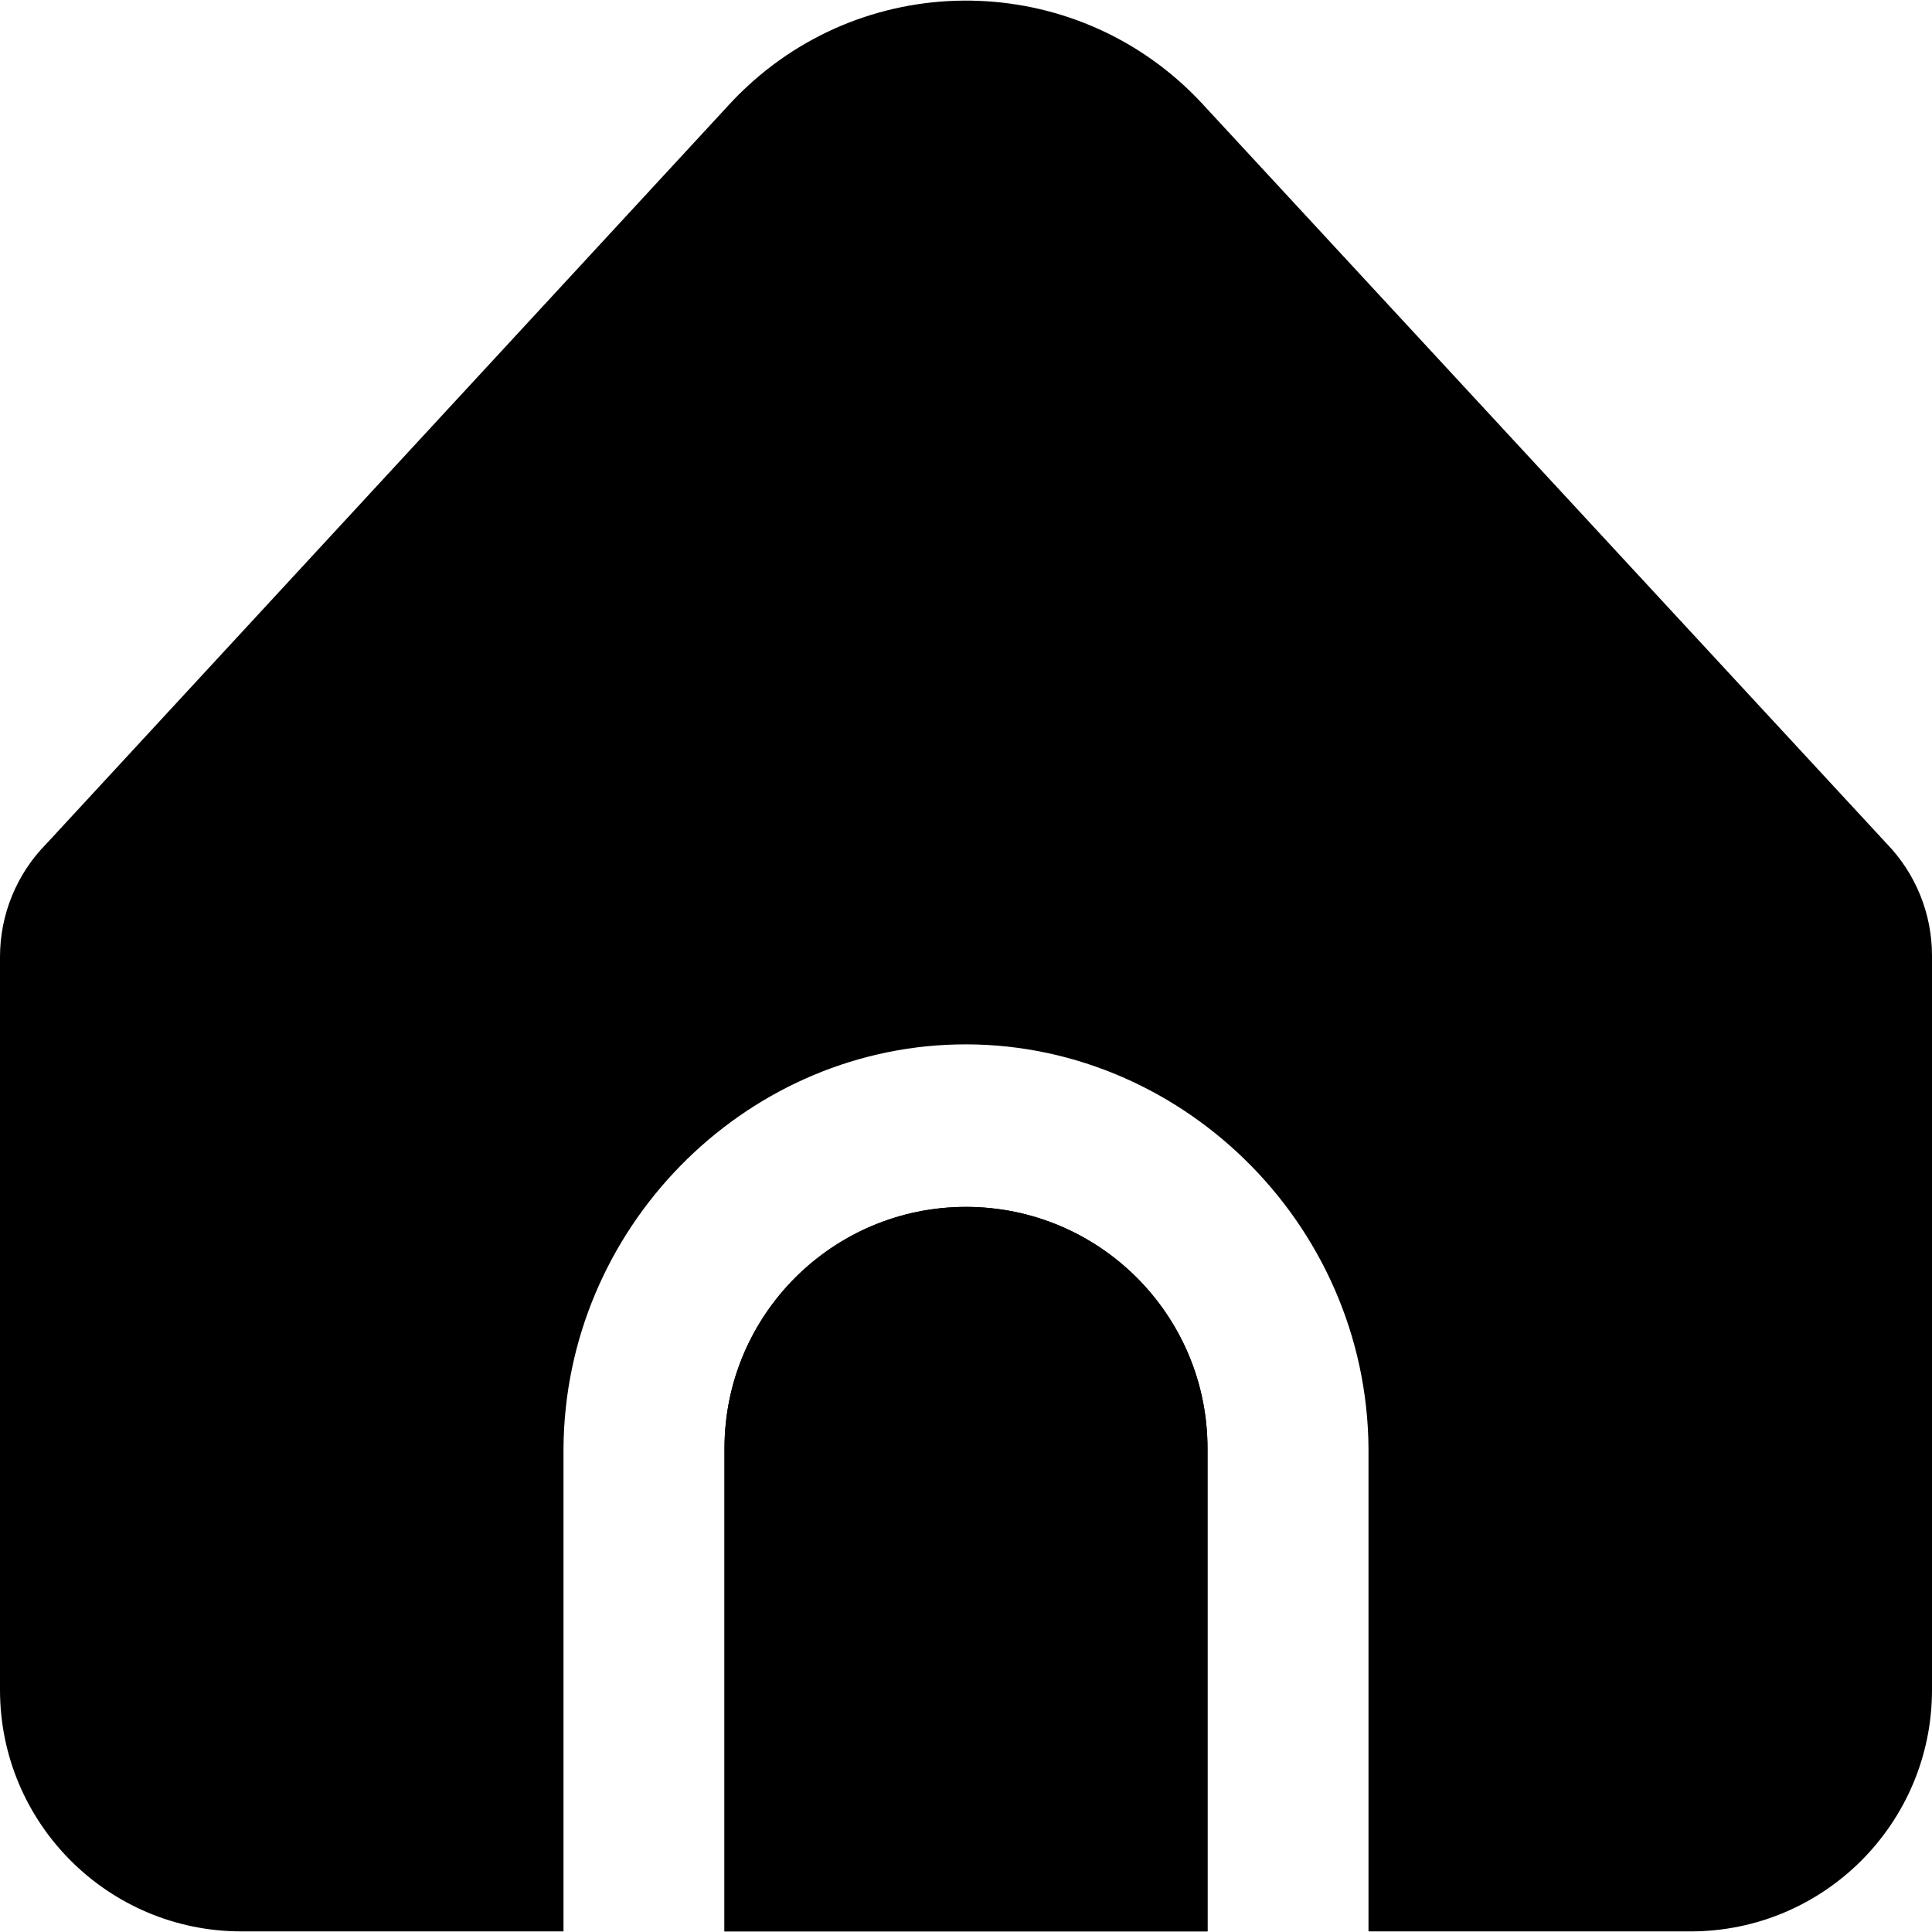
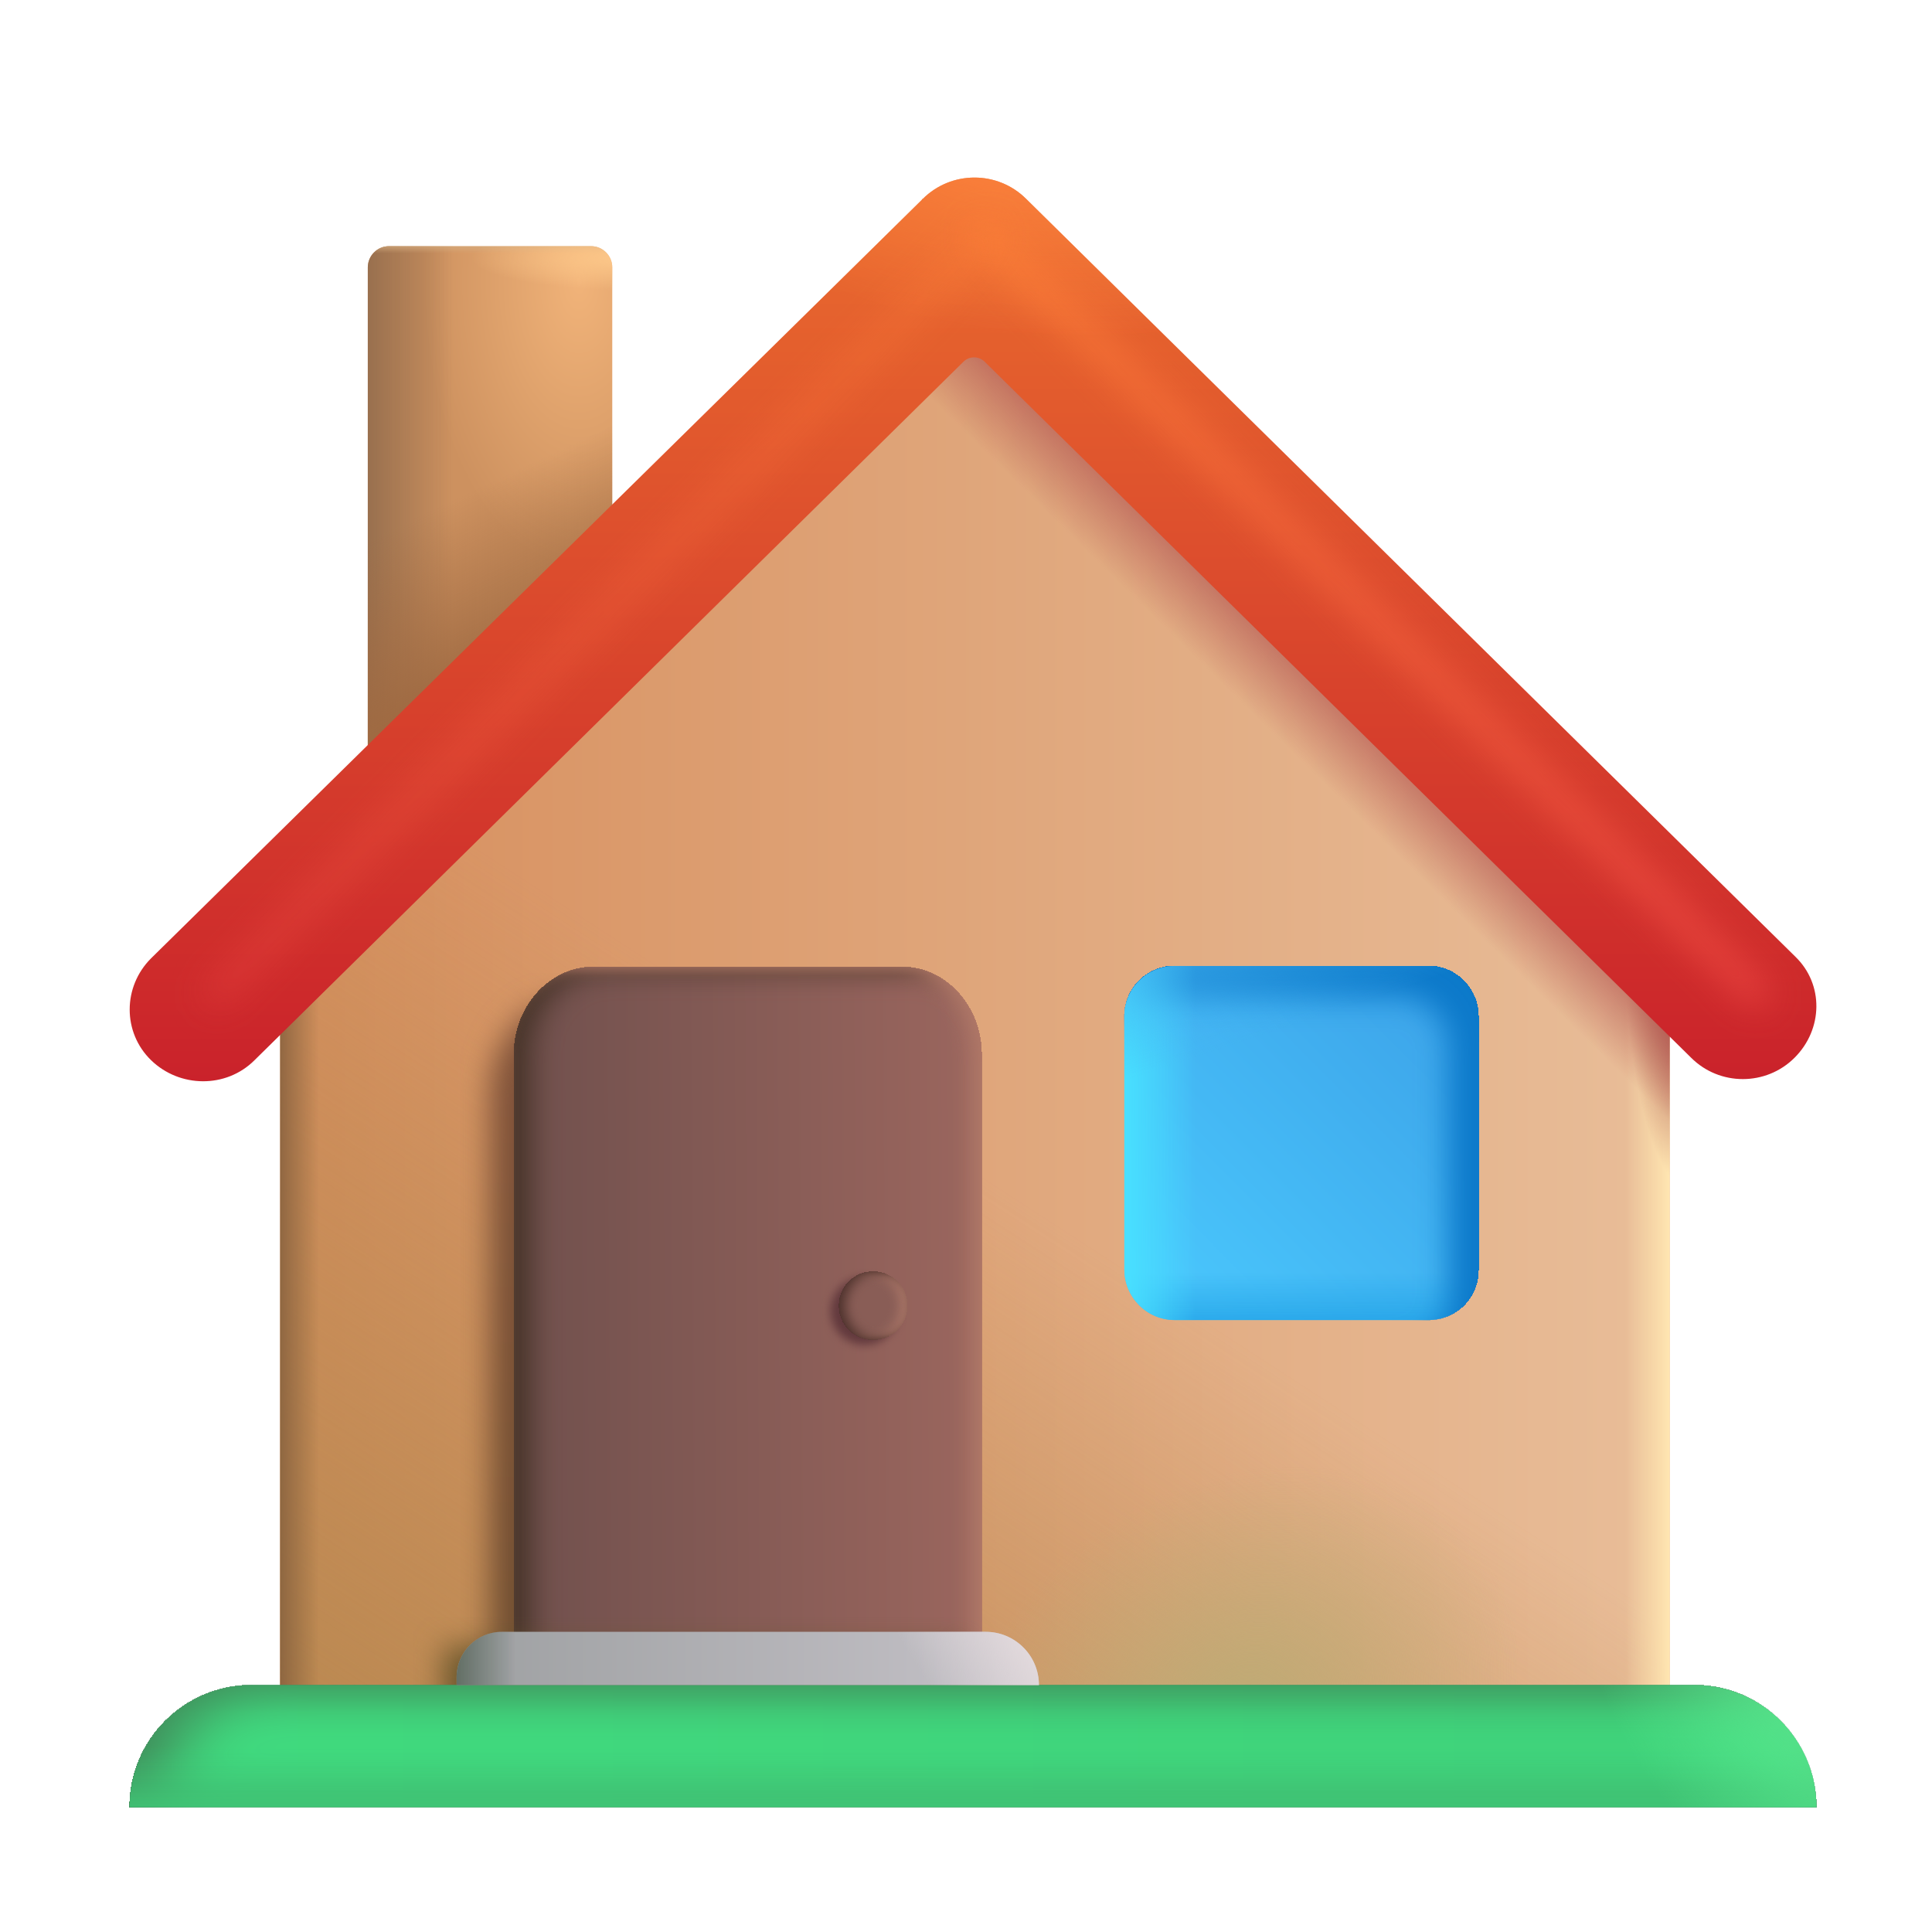
- <svg xmlns="http://www.w3.org/2000/svg" version="1.1" id="Capa_1" x="0px" y="0px" viewBox="0 0 512 512" style="enable-background:new 0 0 512 512;" xml:space="preserve" width="512" height="512">
-   <g>
-     <path d="M256,319.841c-35.346,0-64,28.654-64,64v128h128v-128C320,348.495,291.346,319.841,256,319.841z" />
-     <g>
-       <path d="M362.667,383.841v128H448c35.346,0,64-28.654,64-64V253.26c0.005-11.083-4.302-21.733-12.011-29.696l-181.29-195.99    c-31.988-34.61-85.976-36.735-120.586-4.747c-1.644,1.52-3.228,3.103-4.747,4.747L12.395,223.5    C4.453,231.496-0.003,242.31,0,253.58v194.261c0,35.346,28.654,64,64,64h85.333v-128c0.399-58.172,47.366-105.676,104.073-107.044    C312.01,275.383,362.22,323.696,362.667,383.841z" />
-       <path d="M256,319.841c-35.346,0-64,28.654-64,64v128h128v-128C320,348.495,291.346,319.841,256,319.841z" />
-     </g>
+ <svg xmlns="http://www.w3.org/2000/svg" xmlns:xlink="http://www.w3.org/1999/xlink" fill="none" height="32" viewBox="0 0 32 32" width="32">
+   <filter id="a" color-interpolation-filters="sRGB" filterUnits="userSpaceOnUse" height="13.534" width="7.943" x="7.623" y="16.125">
+     <feFlood flood-opacity="0" result="BackgroundImageFix" />
+     <feBlend in="SourceGraphic" in2="BackgroundImageFix" mode="normal" result="shape" />
+     <feGaussianBlur result="effect1_foregroundBlur_18_6002" stdDeviation=".25" />
+   </filter>
+   <filter id="b" color-interpolation-filters="sRGB" filterUnits="userSpaceOnUse" height="6.364" width="6.364" x="18.123" y="16">
+     <feFlood flood-opacity="0" result="BackgroundImageFix" />
+     <feBlend in="SourceGraphic" in2="BackgroundImageFix" mode="normal" result="shape" />
+     <feColorMatrix in="SourceAlpha" result="hardAlpha" type="matrix" values="0 0 0 0 0 0 0 0 0 0 0 0 0 0 0 0 0 0 127 0" />
+     <feOffset dx="-.5" dy=".5" />
+     <feGaussianBlur stdDeviation=".25" />
+     <feComposite in2="hardAlpha" k2="-1" k3="1" operator="arithmetic" />
+     <feColorMatrix type="matrix" values="0 0 0 0 0.047 0 0 0 0 0.475 0 0 0 0 0.792 0 0 0 1 0" />
+     <feBlend in2="shape" mode="normal" result="effect1_innerShadow_18_6002" />
+   </filter>
+   <filter id="c" color-interpolation-filters="sRGB" filterUnits="userSpaceOnUse" height="11.882" width="8.193" x="8.314" y="16.016">
+     <feFlood flood-opacity="0" result="BackgroundImageFix" />
+     <feBlend in="SourceGraphic" in2="BackgroundImageFix" mode="normal" result="shape" />
+     <feColorMatrix in="SourceAlpha" result="hardAlpha" type="matrix" values="0 0 0 0 0 0 0 0 0 0 0 0 0 0 0 0 0 0 127 0" />
+     <feOffset dx=".25" />
+     <feGaussianBlur stdDeviation=".25" />
+     <feComposite in2="hardAlpha" k2="-1" k3="1" operator="arithmetic" />
+     <feColorMatrix type="matrix" values="0 0 0 0 0.255 0 0 0 0 0.188 0 0 0 0 0.141 0 0 0 1 0" />
+     <feBlend in2="shape" mode="normal" result="effect1_innerShadow_18_6002" />
+     <feColorMatrix in="SourceAlpha" result="hardAlpha" type="matrix" values="0 0 0 0 0 0 0 0 0 0 0 0 0 0 0 0 0 0 127 0" />
+     <feOffset dx="-.2" />
+     <feGaussianBlur stdDeviation=".15" />
+     <feComposite in2="hardAlpha" k2="-1" k3="1" operator="arithmetic" />
+     <feColorMatrix type="matrix" values="0 0 0 0 0.694 0 0 0 0 0.471 0 0 0 0 0.408 0 0 0 1 0" />
+     <feBlend in2="effect1_innerShadow_18_6002" mode="normal" result="effect2_innerShadow_18_6002" />
+   </filter>
+   <filter id="d" color-interpolation-filters="sRGB" filterUnits="userSpaceOnUse" height="1.415" width="1.415" x="13.61" y="21.008">
+     <feFlood flood-opacity="0" result="BackgroundImageFix" />
+     <feBlend in="SourceGraphic" in2="BackgroundImageFix" mode="normal" result="shape" />
+     <feGaussianBlur result="effect1_foregroundBlur_18_6002" stdDeviation=".075" />
+   </filter>
+   <filter id="e" color-interpolation-filters="sRGB" filterUnits="userSpaceOnUse" height="1.126" width="1.326" x="13.799" y="21.062">
+     <feFlood flood-opacity="0" result="BackgroundImageFix" />
+     <feBlend in="SourceGraphic" in2="BackgroundImageFix" mode="normal" result="shape" />
+     <feColorMatrix in="SourceAlpha" result="hardAlpha" type="matrix" values="0 0 0 0 0 0 0 0 0 0 0 0 0 0 0 0 0 0 127 0" />
+     <feOffset dx="-.1" />
+     <feGaussianBlur stdDeviation=".1" />
+     <feComposite in2="hardAlpha" k2="-1" k3="1" operator="arithmetic" />
+     <feColorMatrix type="matrix" values="0 0 0 0 0.694 0 0 0 0 0.482 0 0 0 0 0.42 0 0 0 1 0" />
+     <feBlend in2="shape" mode="normal" result="effect1_innerShadow_18_6002" />
+     <feColorMatrix in="SourceAlpha" result="hardAlpha" type="matrix" values="0 0 0 0 0 0 0 0 0 0 0 0 0 0 0 0 0 0 127 0" />
+     <feOffset dx=".1" />
+     <feGaussianBlur stdDeviation=".1" />
+     <feComposite in2="hardAlpha" k2="-1" k3="1" operator="arithmetic" />
+     <feColorMatrix type="matrix" values="0 0 0 0 0.29 0 0 0 0 0.184 0 0 0 0 0.165 0 0 0 1 0" />
+     <feBlend in2="effect1_innerShadow_18_6002" mode="normal" result="effect2_innerShadow_18_6002" />
+   </filter>
+   <filter id="f" color-interpolation-filters="sRGB" filterUnits="userSpaceOnUse" height="2.132" width="9.642" x="6.858" y="26.778">
+     <feFlood flood-opacity="0" result="BackgroundImageFix" />
+     <feBlend in="SourceGraphic" in2="BackgroundImageFix" mode="normal" result="shape" />
+     <feGaussianBlur result="effect1_foregroundBlur_18_6002" stdDeviation=".25" />
+   </filter>
+   <filter id="g" color-interpolation-filters="sRGB" filterUnits="userSpaceOnUse" height="2.022" width="28.438" x="2.148" y="27.91">
+     <feFlood flood-opacity="0" result="BackgroundImageFix" />
+     <feBlend in="SourceGraphic" in2="BackgroundImageFix" mode="normal" result="shape" />
+     <feColorMatrix in="SourceAlpha" result="hardAlpha" type="matrix" values="0 0 0 0 0 0 0 0 0 0 0 0 0 0 0 0 0 0 127 0" />
+     <feOffset dx=".5" />
+     <feGaussianBlur stdDeviation=".5" />
+     <feComposite in2="hardAlpha" k2="-1" k3="1" operator="arithmetic" />
+     <feColorMatrix type="matrix" values="0 0 0 0 0.251 0 0 0 0 0.545 0 0 0 0 0.353 0 0 0 1 0" />
+     <feBlend in2="shape" mode="normal" result="effect1_innerShadow_18_6002" />
+   </filter>
+   <filter id="h" color-interpolation-filters="sRGB" filterUnits="userSpaceOnUse" height="14.08" width="14.276" x="15.588" y="3.147">
+     <feFlood flood-opacity="0" result="BackgroundImageFix" />
+     <feBlend in="SourceGraphic" in2="BackgroundImageFix" mode="normal" result="shape" />
+     <feGaussianBlur result="effect1_foregroundBlur_18_6002" stdDeviation=".3" />
+   </filter>
+   <filter id="i" color-interpolation-filters="sRGB" filterUnits="userSpaceOnUse" height="14.08" width="14.276" x="2.812" y="3.147">
+     <feFlood flood-opacity="0" result="BackgroundImageFix" />
+     <feBlend in="SourceGraphic" in2="BackgroundImageFix" mode="normal" result="shape" />
+     <feGaussianBlur result="effect1_foregroundBlur_18_6002" stdDeviation=".3" />
+   </filter>
+   <radialGradient id="j" cx="0" cy="0" gradientTransform="matrix(0 4.73002 -2.5818 0 9.59305 4.67442)" gradientUnits="userSpaceOnUse" r="1">
+     <stop offset="0" stop-color="#f1b379" />
+     <stop offset="1" stop-color="#cd915f" />
+   </radialGradient>
+   <linearGradient id="k" gradientUnits="userSpaceOnUse" x1="5.812" x2="7.506" y1="8.193" y2="8.193">
+     <stop offset="0" stop-color="#8e694b" />
+     <stop offset="1" stop-color="#8e694b" stop-opacity="0" />
+   </linearGradient>
+   <linearGradient id="l" gradientUnits="userSpaceOnUse" x1="9.625" x2="8.367" y1="10.562" y2="7.882">
+     <stop offset="0" stop-color="#9f6a42" />
+     <stop offset="1" stop-color="#9f6a42" stop-opacity="0" />
+   </linearGradient>
+   <linearGradient id="m" gradientUnits="userSpaceOnUse" x1="8.116" x2="8.116" y1="4.02" y2="4.194">
+     <stop offset="0" stop-color="#d5ad80" />
+     <stop offset="1" stop-color="#d5ad80" stop-opacity="0" />
+   </linearGradient>
+   <radialGradient id="n" cx="0" cy="0" gradientTransform="matrix(-2.80503 0 0 -.548434 10.6154 4.26905)" gradientUnits="userSpaceOnUse" r="1">
+     <stop offset="0" stop-color="#ffcb8c" />
+     <stop offset="1" stop-color="#ffcb8c" stop-opacity="0" />
+   </radialGradient>
+   <linearGradient id="o" gradientUnits="userSpaceOnUse" x1="5.478" x2="27.021" y1="20.777" y2="20.777">
+     <stop offset="0" stop-color="#d7905f" />
+     <stop offset="1" stop-color="#e8bc97" />
+   </linearGradient>
+   <linearGradient id="p" gradientUnits="userSpaceOnUse" x1="6.083" x2="13.791" y1="29.721" y2="17.855">
+     <stop offset="0" stop-color="#ba8951" />
+     <stop offset="1" stop-color="#ba8951" stop-opacity="0" />
+   </linearGradient>
+   <radialGradient id="q" cx="0" cy="0" gradientTransform="matrix(-1.849181 -3.363092 4.220928 -2.320859 20.5636 28.3793)" gradientUnits="userSpaceOnUse" r="1">
+     <stop offset="0" stop-color="#beab75" />
+     <stop offset="1" stop-color="#beab75" stop-opacity="0" />
+   </radialGradient>
+   <linearGradient id="r" gradientUnits="userSpaceOnUse" x1="27.656" x2="26.917" y1="24.076" y2="24.076">
+     <stop offset="0" stop-color="#ffe6b1" />
+     <stop offset="1" stop-color="#ffe6b1" stop-opacity="0" />
+   </linearGradient>
+   <radialGradient id="s" cx="0" cy="0" gradientTransform="matrix(0 4.71709 -1.06597 0 27.9282 14.916)" gradientUnits="userSpaceOnUse" r="1">
+     <stop offset=".35" stop-color="#9e413e" />
+     <stop offset="1" stop-color="#9e413e" stop-opacity="0" />
+   </radialGradient>
+   <linearGradient id="t" gradientUnits="userSpaceOnUse" x1="20.226" x2="19.077" y1="9.005" y2="10.18">
+     <stop offset="0" stop-color="#b55852" />
+     <stop offset="1" stop-color="#b55852" stop-opacity="0" />
+   </linearGradient>
+   <linearGradient id="u" gradientUnits="userSpaceOnUse" x1="4.499" x2="5.285" y1="26.385" y2="26.385">
+     <stop offset="0" stop-color="#845f3d" />
+     <stop offset="1" stop-color="#845f3d" stop-opacity="0" />
+   </linearGradient>
+   <linearGradient id="v" gradientUnits="userSpaceOnUse" x1="11.595" x2="11.595" y1="16.625" y2="29.159">
+     <stop offset="0" stop-color="#805139" />
+     <stop offset="1" stop-color="#6d4d2f" />
+   </linearGradient>
+   <linearGradient id="w" gradientUnits="userSpaceOnUse" x1="18.623" x2="24.951" y1="22.308" y2="16">
+     <stop offset="0" stop-color="#4cccff" />
+     <stop offset="1" stop-color="#3a9ee6" />
+   </linearGradient>
+   <linearGradient id="x" gradientUnits="userSpaceOnUse" x1="21.555" x2="21.555" y1="22.232" y2="21.078">
+     <stop offset="0" stop-color="#1e9fe4" />
+     <stop offset="1" stop-color="#1e9fe4" stop-opacity="0" />
+   </linearGradient>
+   <linearGradient id="y" gradientUnits="userSpaceOnUse" x1="18.623" x2="19.801" y1="20.374" y2="20.374">
+     <stop offset="0" stop-color="#48e0ff" />
+     <stop offset="1" stop-color="#48e0ff" stop-opacity="0" />
+   </linearGradient>
+   <linearGradient id="z" gradientUnits="userSpaceOnUse" x1="19.51" x2="20.299" y1="14.974" y2="17.341">
+     <stop offset="0" stop-color="#43b3f2" />
+     <stop offset="1" stop-color="#43b3f2" stop-opacity="0" />
+   </linearGradient>
+   <linearGradient id="A" gradientUnits="userSpaceOnUse" x1="8.514" x2="16.257" y1="23.468" y2="23.423">
+     <stop offset="0" stop-color="#70504d" />
+     <stop offset="1" stop-color="#9b665e" />
+   </linearGradient>
+   <linearGradient id="B" gradientUnits="userSpaceOnUse" x1="16.117" x2="16.117" y1="2.941" y2="17.91">
+     <stop offset="0" stop-color="#ea6d2e" />
+     <stop offset="1" stop-color="#ca222b" />
+   </linearGradient>
+   <radialGradient id="C" cx="0" cy="0" gradientTransform="matrix(-.4597524 3.575856 -6.673746 -.8580522 16.9565 1.93029)" gradientUnits="userSpaceOnUse" r="1">
+     <stop offset="0" stop-color="#ff853f" />
+     <stop offset="1" stop-color="#ff853f" stop-opacity="0" />
+   </radialGradient>
+   <linearGradient id="D" gradientUnits="userSpaceOnUse" x1="29.312" x2="1.438" y1="29.932" y2="29.932">
+     <stop offset="0" stop-color="#3fd47b" />
+     <stop offset="1" stop-color="#40dc7f" />
+   </linearGradient>
+   <linearGradient id="E" gradientUnits="userSpaceOnUse" x1="16.117" x2="16.117" y1="30.468" y2="28.921">
+     <stop offset=".107" stop-color="#3fd17b" />
+     <stop offset="1" stop-color="#3fd17b" stop-opacity="0" />
+   </linearGradient>
+   <radialGradient id="F" cx="0" cy="0" gradientTransform="matrix(-2.815714 1.818292 -2.981555 -4.617082 30.0858 27.6187)" gradientUnits="userSpaceOnUse" r="1">
+     <stop offset="0" stop-color="#5cee92" />
+     <stop offset="1" stop-color="#5cee92" stop-opacity="0" />
+   </radialGradient>
+   <linearGradient id="G" gradientUnits="userSpaceOnUse" x1="7.823" x2="16.856" y1="27.91" y2="27.91">
+     <stop offset="0" stop-color="#9fa1a3" />
+     <stop offset="1" stop-color="#c4c1c7" />
+   </linearGradient>
+   <linearGradient id="H" gradientUnits="userSpaceOnUse" x1="7.401" x2="8.551" y1="27.91" y2="27.91">
+     <stop offset="0" stop-color="#59675c" />
+     <stop offset="1" stop-color="#59675c" stop-opacity="0" />
+   </linearGradient>
+   <linearGradient id="I" gradientUnits="userSpaceOnUse" x1="17.208" x2="15.696" y1="27.469" y2="28.409">
+     <stop offset="0" stop-color="#e3dadd" />
+     <stop offset="1" stop-color="#e3dadd" stop-opacity="0" />
+   </linearGradient>
+   <linearGradient id="J">
+     <stop offset="0" stop-color="#ff8337" />
+     <stop offset="1" stop-color="#f24747" />
+   </linearGradient>
+   <linearGradient id="K" gradientUnits="userSpaceOnUse" x1="15.946" x2="29.65" xlink:href="#J" y1="3.702" y2="17.81" />
+   <linearGradient id="L" gradientUnits="userSpaceOnUse" x1="16.731" x2="3.027" xlink:href="#J" y1="3.702" y2="17.81" />
+   <path d="m6.092 4.428c0-.193.157-.35.35-.35h3.349c.193 0 .35.157.35.35v10.303h-4.049z" fill="url(#j)" />
+   <path d="m6.092 4.428c0-.193.157-.35.35-.35h3.349c.193 0 .35.157.35.35v10.303h-4.049z" fill="url(#k)" />
+   <path d="m6.092 4.428c0-.193.157-.35.35-.35h3.349c.193 0 .35.157.35.35v10.303h-4.049z" fill="url(#l)" />
+   <path d="m6.092 4.428c0-.193.157-.35.35-.35h3.349c.193 0 .35.157.35.35v10.303h-4.049z" fill="url(#m)" />
+   <path d="m6.092 4.428c0-.193.157-.35.35-.35h3.349c.193 0 .35.157.35.35v10.303h-4.049z" fill="url(#n)" />
+   <path d="m27.656 29.159h-23.016v-13.441l11.508-10.753 11.508 10.753z" fill="url(#o)" />
+   <path d="m27.656 29.159h-23.016v-13.441l11.508-10.753 11.508 10.753z" fill="url(#p)" />
+   <path d="m27.656 29.159h-23.016v-13.441l11.508-10.753 11.508 10.753z" fill="url(#q)" />
+   <path d="m27.656 29.159h-23.016v-13.441l11.508-10.753 11.508 10.753z" fill="url(#r)" />
+   <path d="m27.656 29.159h-23.016v-13.441l11.508-10.753 11.508 10.753z" fill="url(#s)" />
+   <path d="m27.656 29.159h-23.016v-13.441l11.508-10.753 11.508 10.753z" fill="url(#t)" />
+   <path d="m27.656 29.159h-23.016v-13.441l11.508-10.753 11.508 10.753z" fill="url(#u)" />
+   <g filter="url(#a)">
+     <path d="m15.066 29.159h-6.943v-11.007c0-.839.532-1.528 1.18-1.528h4.582c.648 0 1.18.689 1.18 1.528z" fill="url(#v)" />
+   </g>
+   <g filter="url(#b)">
+     <path d="m23.649 21.864h-4.188c-.47 0-.838-.382-.838-.838v-4.189c0-.47.382-.838.838-.838h4.188c.47 0 .838.382.838.838v4.189c0 .47-.367.838-.838.838z" fill="url(#w)" />
+     <path d="m23.649 21.864h-4.188c-.47 0-.838-.382-.838-.838v-4.189c0-.47.382-.838.838-.838h4.188c.47 0 .838.382.838.838v4.189c0 .47-.367.838-.838.838z" fill="url(#x)" />
+   </g>
+   <path d="m23.649 21.864h-4.188c-.47 0-.838-.382-.838-.838v-4.189c0-.47.382-.838.838-.838h4.188c.47 0 .838.382.838.838v4.189c0 .47-.367.838-.838.838z" fill="url(#y)" />
+   <path d="m23.649 21.864h-4.188c-.47 0-.838-.382-.838-.838v-4.189c0-.47.382-.838.838-.838h4.188c.47 0 .838.382.838.838v4.189c0 .47-.367.838-.838.838z" fill="url(#z)" />
+   <g filter="url(#c)">
+     <path d="m16.257 27.898h-7.743v-10.434c0-.795.594-1.448 1.316-1.448h5.111c.723 0 1.316.653 1.316 1.448z" fill="url(#A)" />
+   </g>
+   <g filter="url(#d)">
+     <path d="m14.317 22.273c.308 0 .557-.25.557-.557s-.25-.557-.557-.557c-.308 0-.557.249-.557.557s.25.557.557.557z" fill="#62393d" />
+   </g>
+   <g filter="url(#e)">
+     <path d="m14.462 22.189c.311 0 .563-.252.563-.563 0-.311-.252-.563-.563-.563-.311 0-.563.252-.563.563 0 .311.252.563.563.563z" fill="#895d56" />
+   </g>
+   <path d="m29.738 15.847-12.741-12.552c-.472-.472-1.242-.472-1.714 0 0 0-.013 0-.013.013l-12.768 12.565c-.472.472-.472 1.228 0 1.687.472.459 1.242.472 1.714 0l11.742-11.569c.097-.096.254-.096.351 0l11.701 11.528c.472.472 1.242.472 1.714 0s.486-1.215.013-1.673z" fill="url(#B)" />
+   <path d="m29.738 15.847-12.741-12.552c-.472-.472-1.242-.472-1.714 0 0 0-.013 0-.013.013l-12.768 12.565c-.472.472-.472 1.228 0 1.687.472.459 1.242.472 1.714 0l11.742-11.569c.097-.096.254-.096.351 0l11.701 11.528c.472.472 1.242.472 1.714 0s.486-1.215.013-1.673z" fill="url(#C)" />
+   <g filter="url(#f)">
+     <path d="m7.358 27.278h8.642v1.132h-8.642z" fill="#68552b" />
+   </g>
+   <g filter="url(#g)">
+     <path d="m2.148 29.932c0-1.117.905-2.022 2.022-2.022h23.893c1.117 0 2.022.905 2.022 2.022z" fill="url(#D)" />
+   </g>
+   <path d="m2.148 29.932c0-1.117.905-2.022 2.022-2.022h23.893c1.117 0 2.022.905 2.022 2.022z" fill="url(#E)" />
+   <path d="m2.148 29.932c0-1.117.905-2.022 2.022-2.022h23.893c1.117 0 2.022.905 2.022 2.022z" fill="url(#F)" />
+   <path d="m7.563 27.778c0-.414.336-.75.75-.75h8.013c.487 0 .882.395.882.882h-9.645z" fill="url(#G)" />
+   <path d="m7.563 27.778c0-.414.336-.75.75-.75h8.013c.487 0 .882.395.882.882h-9.645z" fill="url(#H)" />
+   <path d="m7.563 27.778c0-.414.336-.75.75-.75h8.013c.487 0 .882.395.882.882h-9.645z" fill="url(#I)" />
+   <g filter="url(#h)">
+     <path d="m16.338 3.897 12.776 12.58" stroke="url(#K)" stroke-linecap="round" stroke-width=".3" />
+   </g>
+   <g filter="url(#i)">
+     <path d="m16.338 3.897-12.776 12.58" stroke="url(#L)" stroke-linecap="round" stroke-opacity=".5" stroke-width=".3" />
  </g>
</svg>
